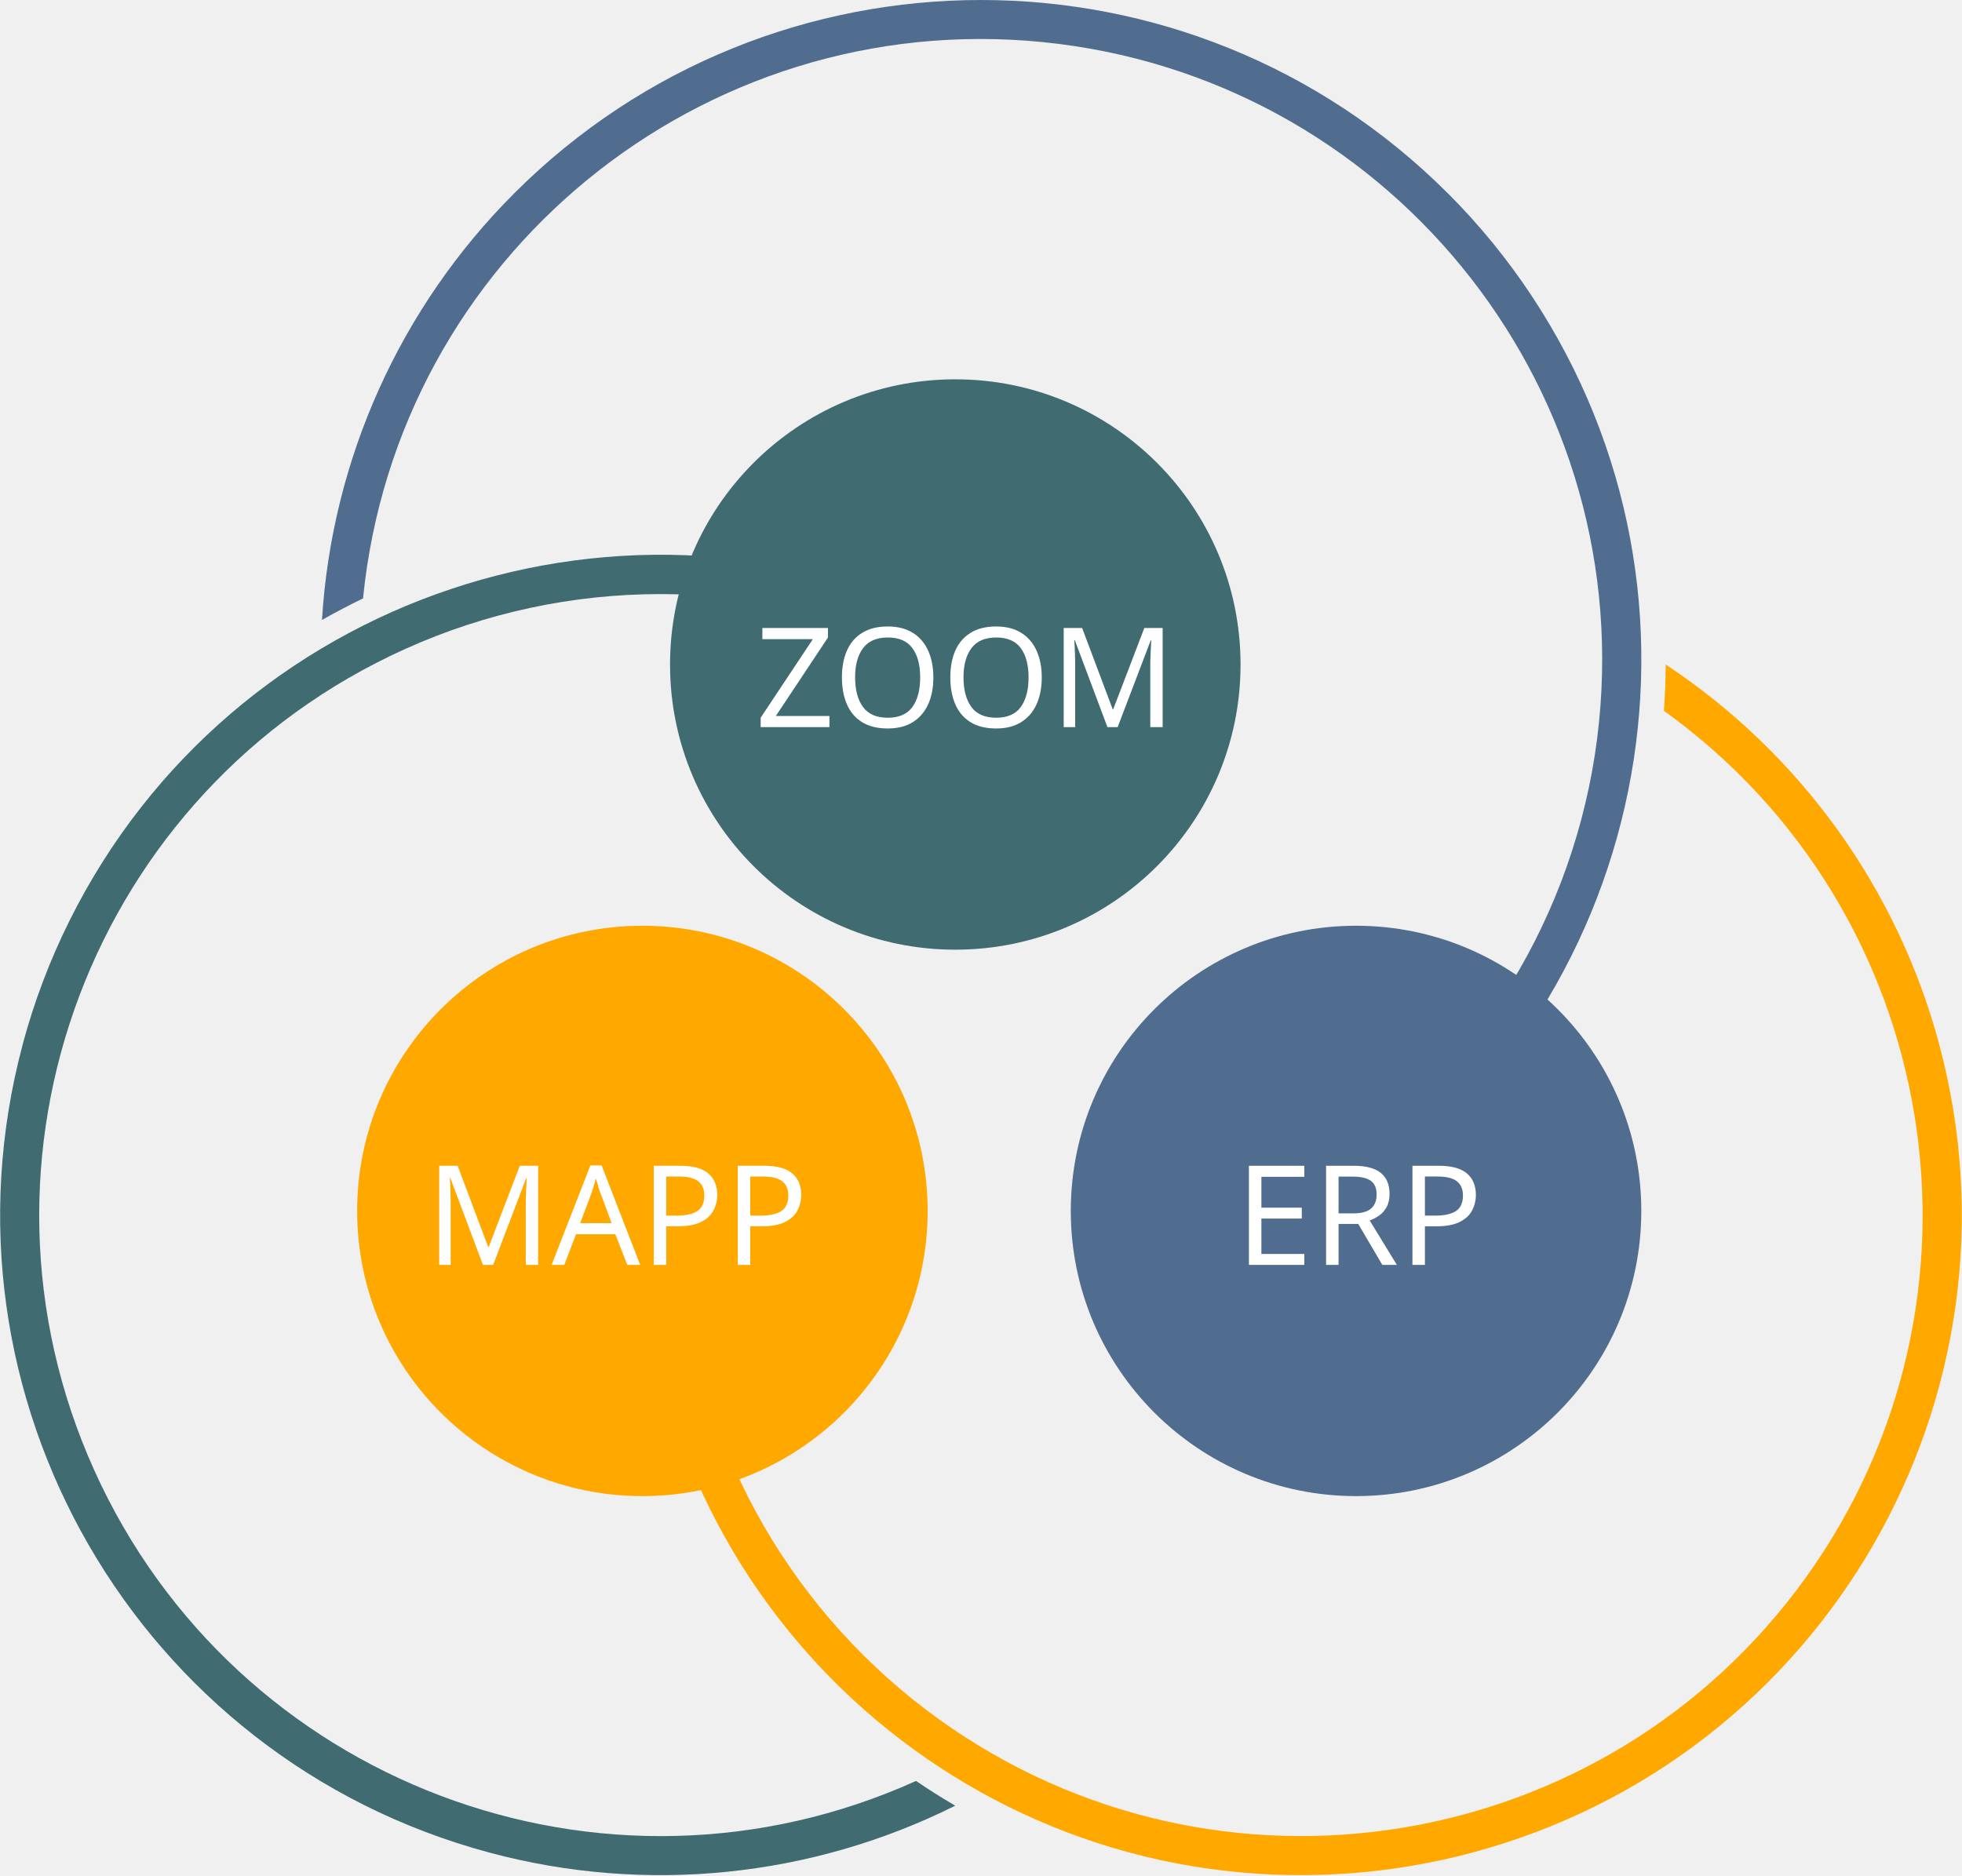
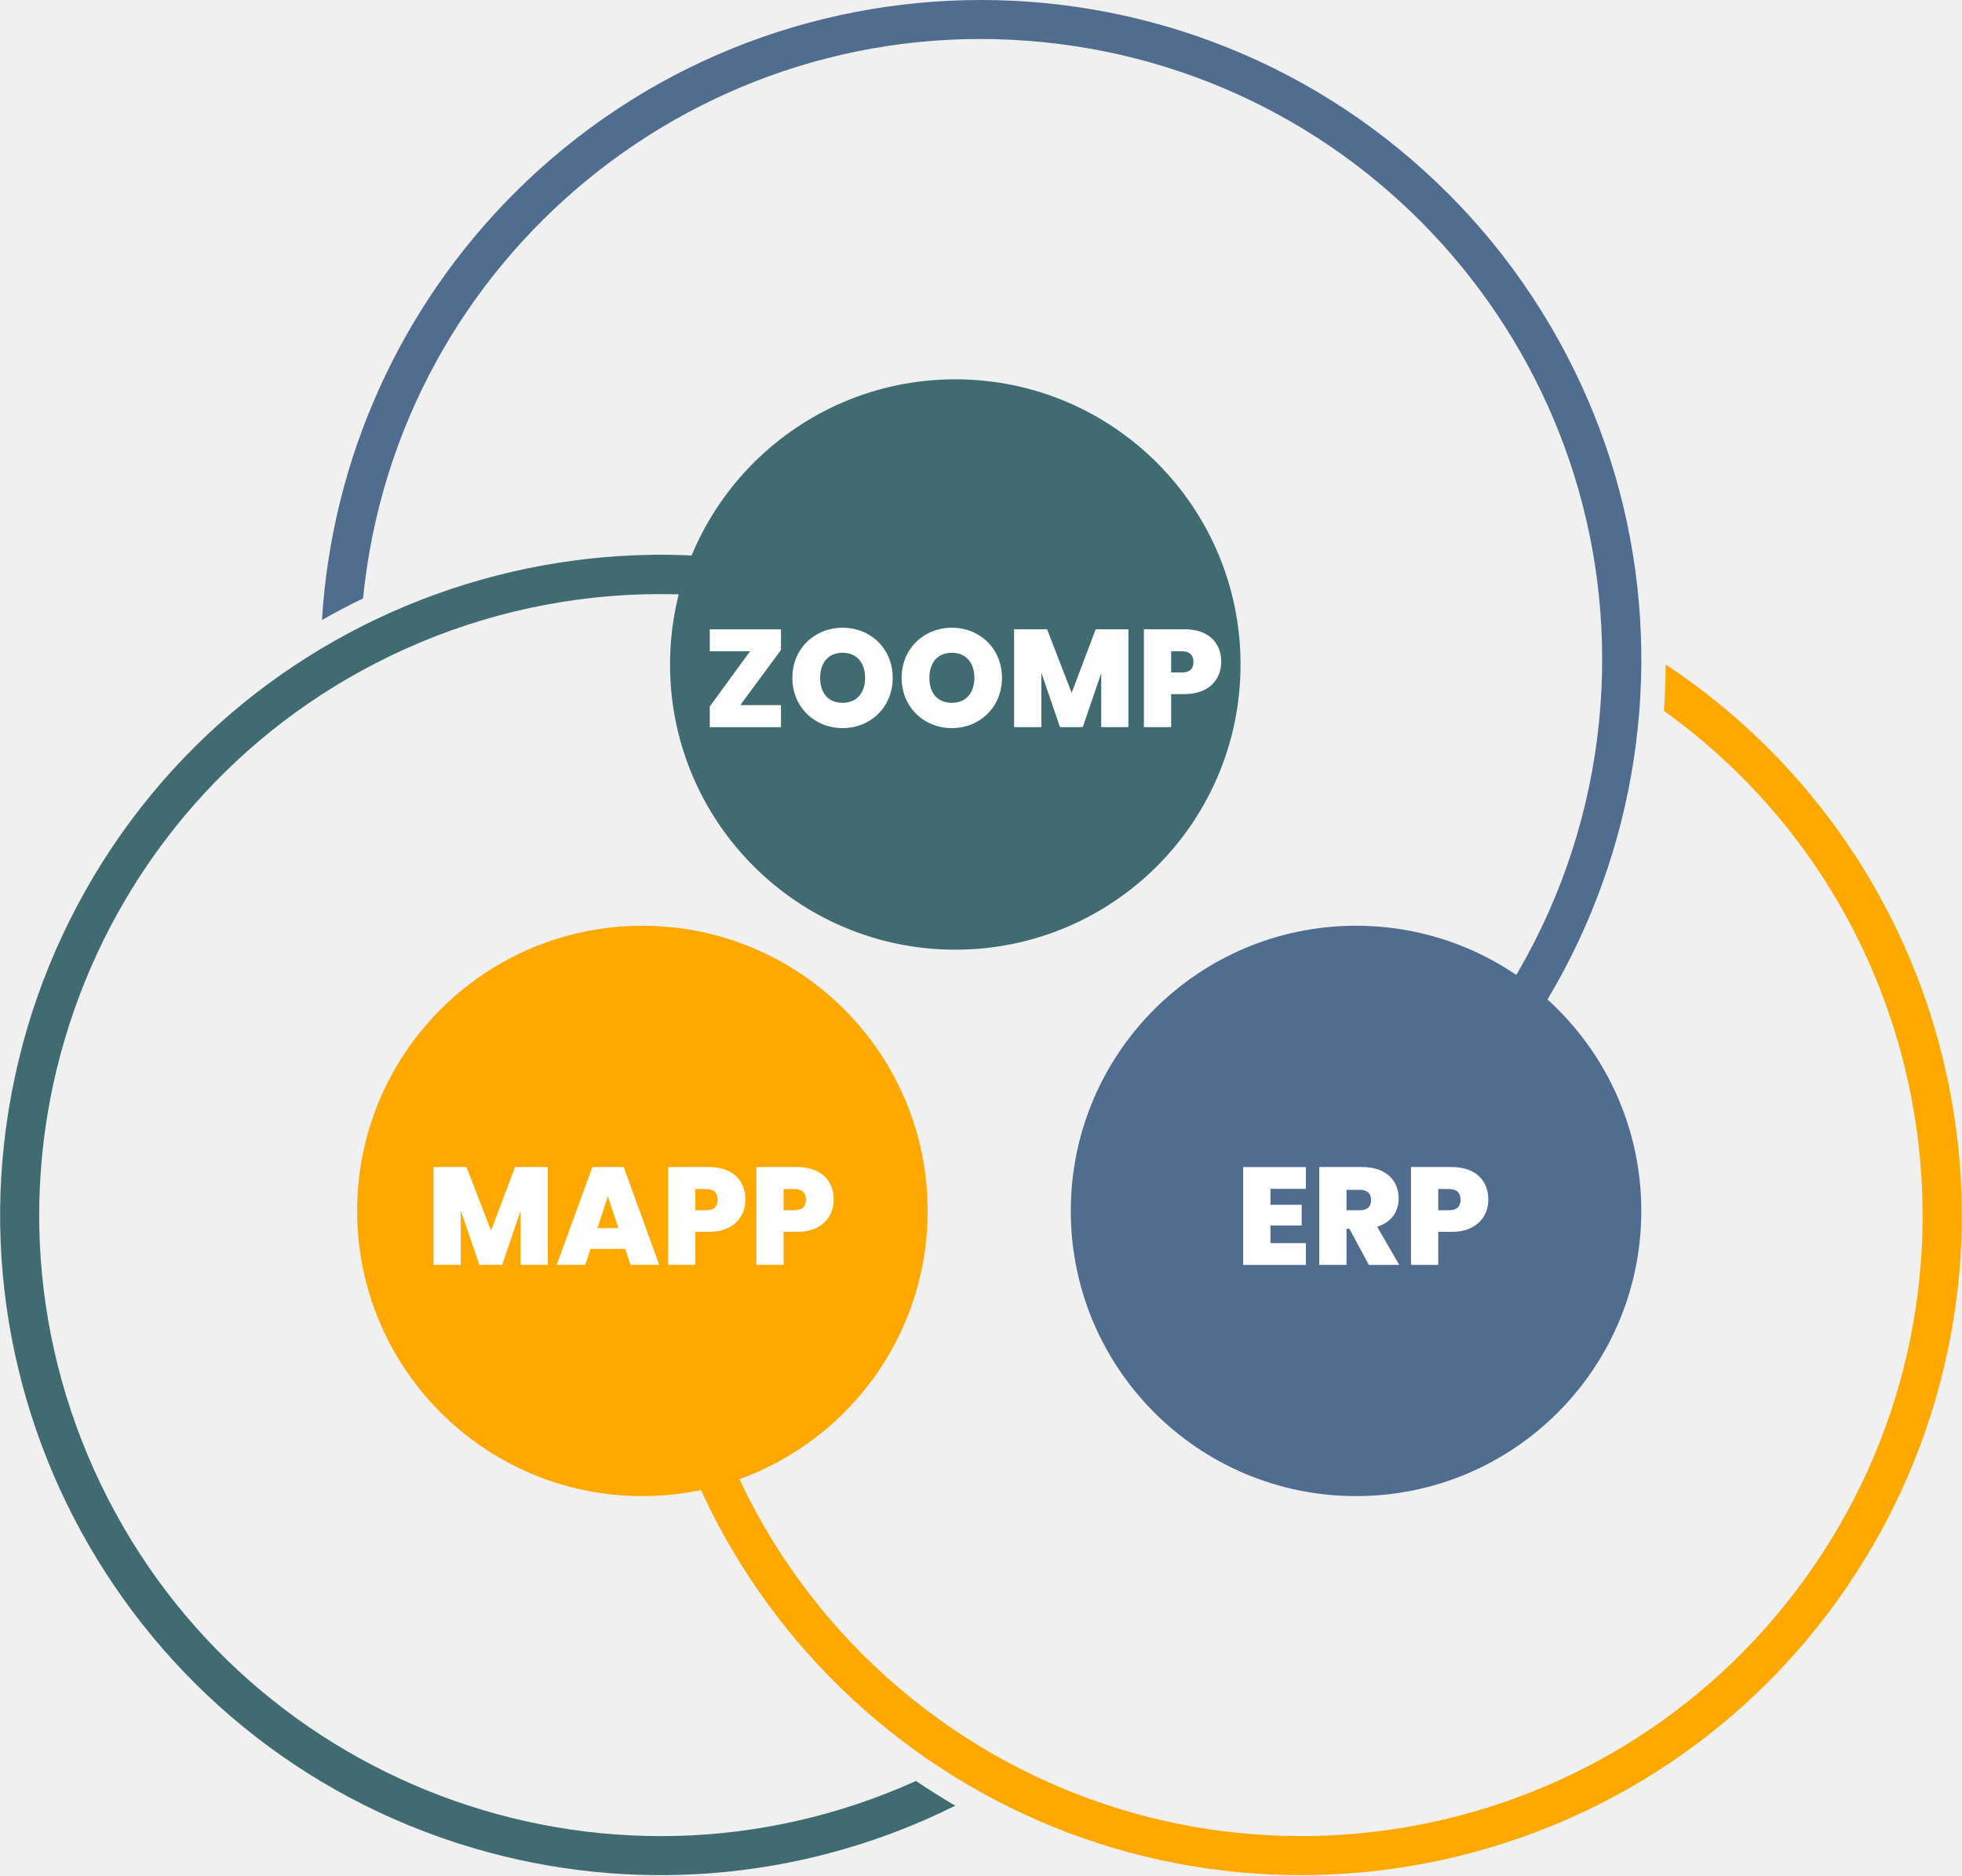
- <svg xmlns="http://www.w3.org/2000/svg" id="a" viewBox="0 0 339.23 324.33">
+ <svg xmlns="http://www.w3.org/2000/svg" id="Camada_1" viewBox="0 0 339.23 324.33">
  <defs>
-     <style>.j{clip-path:url(#b);}.k{fill:#3f6b71;}.l{fill:#fff;font-family:Poppins-ExtraBold, Poppins;font-size:24px;}.m{fill:none;}.n{fill:#ffa800;}.o{fill:#506d8f;}</style>
-     <clipPath id="b">
-       <rect class="m" width="339.23" height="324.33" />
+     <style>.cls-1{fill:#fff;}.cls-2{fill:#3f6b71;}.cls-3{clip-path:url(#clippath);}.cls-4{fill:none;}.cls-5{fill:#ffa800;}.cls-6{fill:#506d8f;}</style>
+     <clipPath id="clippath">
+       <rect class="cls-4" width="339.23" height="324.33" />
    </clipPath>
  </defs>
-   <g class="j">
-     <g id="c">
-       <path id="d" class="n" d="M254.56,320.39c60.9-16.32,97.04-78.91,80.72-139.81-7.21-26.93-24.03-50.28-47.28-65.66-.02,2.69-.12,5.36-.31,8.01,48.16,34.61,59.15,101.7,24.55,149.87s-101.7,59.15-149.87,24.55c-25.01-17.97-41.11-45.82-44.19-76.47-2.41-1.16-4.78-2.41-7.12-3.74,3.87,62.93,58.03,110.81,120.96,106.93,7.61-.47,15.16-1.7,22.53-3.67" />
-       <path id="e" class="o" d="M250.34,33.44c-44.58-44.58-116.86-44.59-161.44,0-19.71,19.71-31.53,45.96-33.23,73.78,2.33-1.33,4.7-2.57,7.1-3.73C68.65,44.47,121.27,1.4,180.28,7.28c59.01,5.89,102.08,58.5,96.2,117.51-3.06,30.65-19.13,58.52-44.14,76.51,.2,2.67,.31,5.34,.32,8.03,52.56-34.82,66.95-105.66,32.13-158.22-4.21-6.36-9.05-12.28-14.45-17.68" />
-       <path id="f" class="k" d="M3.94,180.58c-16.32,60.9,19.82,123.5,80.71,139.82,26.93,7.22,55.57,4.33,80.51-8.12-2.32-1.36-4.58-2.78-6.78-4.28-54.05,24.41-117.65,.37-142.06-53.68-24.41-54.05-.37-117.65,53.68-142.06,28.07-12.68,60.23-12.69,88.31-.03,2.21-1.51,4.48-2.94,6.8-4.29-56.44-28.11-124.98-5.15-153.09,51.28-3.4,6.83-6.11,13.99-8.09,21.36" />
-       <path id="g" class="k" d="M115.85,114.92c0-27.24,22.08-49.32,49.32-49.32s49.32,22.08,49.32,49.32-22.08,49.32-49.32,49.32h0c-27.24,0-49.32-22.08-49.32-49.32h0" />
-       <path id="h" class="o" d="M185.14,209.42c0-27.24,22.08-49.32,49.32-49.32s49.32,22.08,49.32,49.32-22.08,49.32-49.32,49.32h0c-27.24,0-49.32-22.08-49.32-49.32h0" />
-       <path id="i" class="n" d="M61.75,209.42c0-27.24,22.08-49.32,49.32-49.32s49.32,22.08,49.32,49.32-22.08,49.32-49.32,49.32h0c-27.24,0-49.32-22.08-49.32-49.32h0" />
+   <g class="cls-3">
+     <g id="Grupo_2933">
+       <path id="Caminho_7203" class="cls-5" d="M254.56,320.39c60.9-16.32,97.04-78.91,80.72-139.81-7.21-26.93-24.03-50.28-47.28-65.66-.02,2.69-.12,5.36-.31,8.01,48.16,34.61,59.15,101.7,24.55,149.87s-101.7,59.15-149.87,24.55c-25.01-17.97-41.11-45.82-44.19-76.47-2.41-1.16-4.78-2.41-7.12-3.74,3.87,62.93,58.03,110.81,120.96,106.93,7.61-.47,15.16-1.7,22.53-3.67" />
+       <path id="Caminho_7205" class="cls-6" d="M250.34,33.44c-44.58-44.58-116.86-44.59-161.44,0-19.71,19.71-31.53,45.96-33.23,73.78,2.33-1.33,4.7-2.57,7.1-3.73C68.65,44.47,121.27,1.4,180.28,7.28c59.01,5.89,102.08,58.5,96.2,117.51-3.06,30.65-19.13,58.52-44.14,76.51,.2,2.67,.31,5.34,.32,8.03,52.56-34.82,66.95-105.66,32.13-158.22-4.21-6.36-9.05-12.28-14.45-17.68" />
+       <path id="Caminho_7207" class="cls-2" d="M3.94,180.58c-16.32,60.9,19.82,123.5,80.71,139.82,26.93,7.22,55.57,4.33,80.51-8.12-2.32-1.36-4.58-2.78-6.78-4.28-54.05,24.41-117.65,.37-142.06-53.68-24.41-54.05-.37-117.65,53.68-142.06,28.07-12.68,60.23-12.69,88.31-.03,2.21-1.51,4.48-2.94,6.8-4.29-56.44-28.11-124.98-5.15-153.09,51.28-3.4,6.83-6.11,13.99-8.09,21.36" />
+       <path id="Caminho_7208" class="cls-2" d="M115.85,114.92c0-27.24,22.08-49.32,49.32-49.32s49.32,22.08,49.32,49.32-22.08,49.32-49.32,49.32h0c-27.24,0-49.32-22.08-49.32-49.32h0" />
+       <path id="Caminho_7209" class="cls-6" d="M185.14,209.42c0-27.24,22.08-49.32,49.32-49.32s49.32,22.08,49.32,49.32-22.08,49.32-49.32,49.32h0c-27.24,0-49.32-22.08-49.32-49.32h0" />
+       <path id="Caminho_7210" class="cls-5" d="M61.75,209.42c0-27.24,22.08-49.32,49.32-49.32s49.32,22.08,49.32,49.32-22.08,49.32-49.32,49.32h0c-27.24,0-49.32-22.08-49.32-49.32h0" />
    </g>
  </g>
-   <text class="l" transform="translate(130.61 125.75)">
-     <tspan x="0" y="0">ZOOM</tspan>
-   </text>
-   <text class="l" transform="translate(213.61 218.75)">
-     <tspan x="0" y="0">ERP</tspan>
-   </text>
-   <text class="l" transform="translate(73.61 218.75)">
-     <tspan x="0" y="0">MAPP</tspan>
-   </text>
+   <g>
+     <path class="cls-1" d="M135.03,112.41l-7.03,9.53h7.03v3.82h-12.31v-3.58l6.96-9.55h-6.96v-3.79h12.31v3.58Z" />
+     <path class="cls-1" d="M145.69,125.92c-4.8,0-8.69-3.6-8.69-8.69s3.89-8.67,8.69-8.67,8.66,3.58,8.66,8.67-3.86,8.69-8.66,8.69Zm0-4.37c2.42,0,3.89-1.7,3.89-4.32s-1.46-4.34-3.89-4.34-3.89,1.68-3.89,4.34,1.44,4.32,3.89,4.32Z" />
+     <path class="cls-1" d="M164.58,125.92c-4.8,0-8.69-3.6-8.69-8.69s3.89-8.67,8.69-8.67,8.66,3.58,8.66,8.67-3.86,8.69-8.66,8.69Zm0-4.37c2.42,0,3.89-1.7,3.89-4.32s-1.46-4.34-3.89-4.34-3.89,1.68-3.89,4.34,1.44,4.32,3.89,4.32Z" />
+     <path class="cls-1" d="M175.35,108.83h5.69l4.25,10.99,4.15-10.99h5.66v16.92h-4.7v-9.34l-3.19,9.34h-3.94l-3.22-9.41v9.41h-4.71v-16.92Z" />
+     <path class="cls-1" d="M204.82,120.04h-2.33v5.71h-4.71v-16.92h7.03c4.2,0,6.34,2.38,6.34,5.64,0,2.95-2.04,5.57-6.34,5.57Zm-.46-3.74c1.42,0,1.99-.72,1.99-1.82s-.58-1.85-1.99-1.85h-1.87v3.67h1.87Z" />
+   </g>
+   <g>
+     <path class="cls-1" d="M225.78,205.6h-6.12v2.76h5.4v3.58h-5.4v3.05h6.12v3.77h-10.83v-16.92h10.83v3.77Z" />
+     <path class="cls-1" d="M235.52,201.83c4.2,0,6.31,2.4,6.31,5.42,0,2.21-1.2,4.13-3.72,4.9l3.82,6.6h-5.26l-3.36-6.24h-.5v6.24h-4.71v-16.92h7.42Zm-.38,3.94h-2.33v3.53h2.33c1.27,0,1.92-.62,1.92-1.78,0-1.06-.65-1.75-1.92-1.75Z" />
+     <path class="cls-1" d="M251,213.04h-2.33v5.71h-4.71v-16.92h7.03c4.2,0,6.34,2.38,6.34,5.64,0,2.95-2.04,5.57-6.34,5.57Zm-.46-3.74c1.42,0,1.99-.72,1.99-1.82s-.58-1.85-1.99-1.85h-1.87v3.67h1.87Z" />
+   </g>
+   <g>
+     <path class="cls-1" d="M74.96,201.83h5.69l4.25,10.99,4.15-10.99h5.66v16.92h-4.7v-9.34l-3.19,9.34h-3.94l-3.22-9.41v9.41h-4.71v-16.92Z" />
+     <path class="cls-1" d="M108.1,215.99h-6l-.91,2.76h-4.94l6.17-16.92h5.42l6.14,16.92h-4.97l-.91-2.76Zm-3-9.07l-1.8,5.47h3.62l-1.82-5.47Z" />
+     <path class="cls-1" d="M122.55,213.04h-2.33v5.71h-4.71v-16.92h7.03c4.2,0,6.34,2.38,6.34,5.64,0,2.95-2.04,5.57-6.34,5.57Zm-.46-3.74c1.42,0,1.99-.72,1.99-1.82s-.58-1.85-1.99-1.85h-1.87v3.67h1.87Z" />
+     <path class="cls-1" d="M137.81,213.04h-2.33v5.71h-4.71v-16.92h7.03c4.2,0,6.34,2.38,6.34,5.64,0,2.95-2.04,5.57-6.34,5.57Zm-.46-3.74c1.42,0,1.99-.72,1.99-1.82s-.58-1.85-1.99-1.85h-1.87v3.67h1.87Z" />
+   </g>
</svg>
